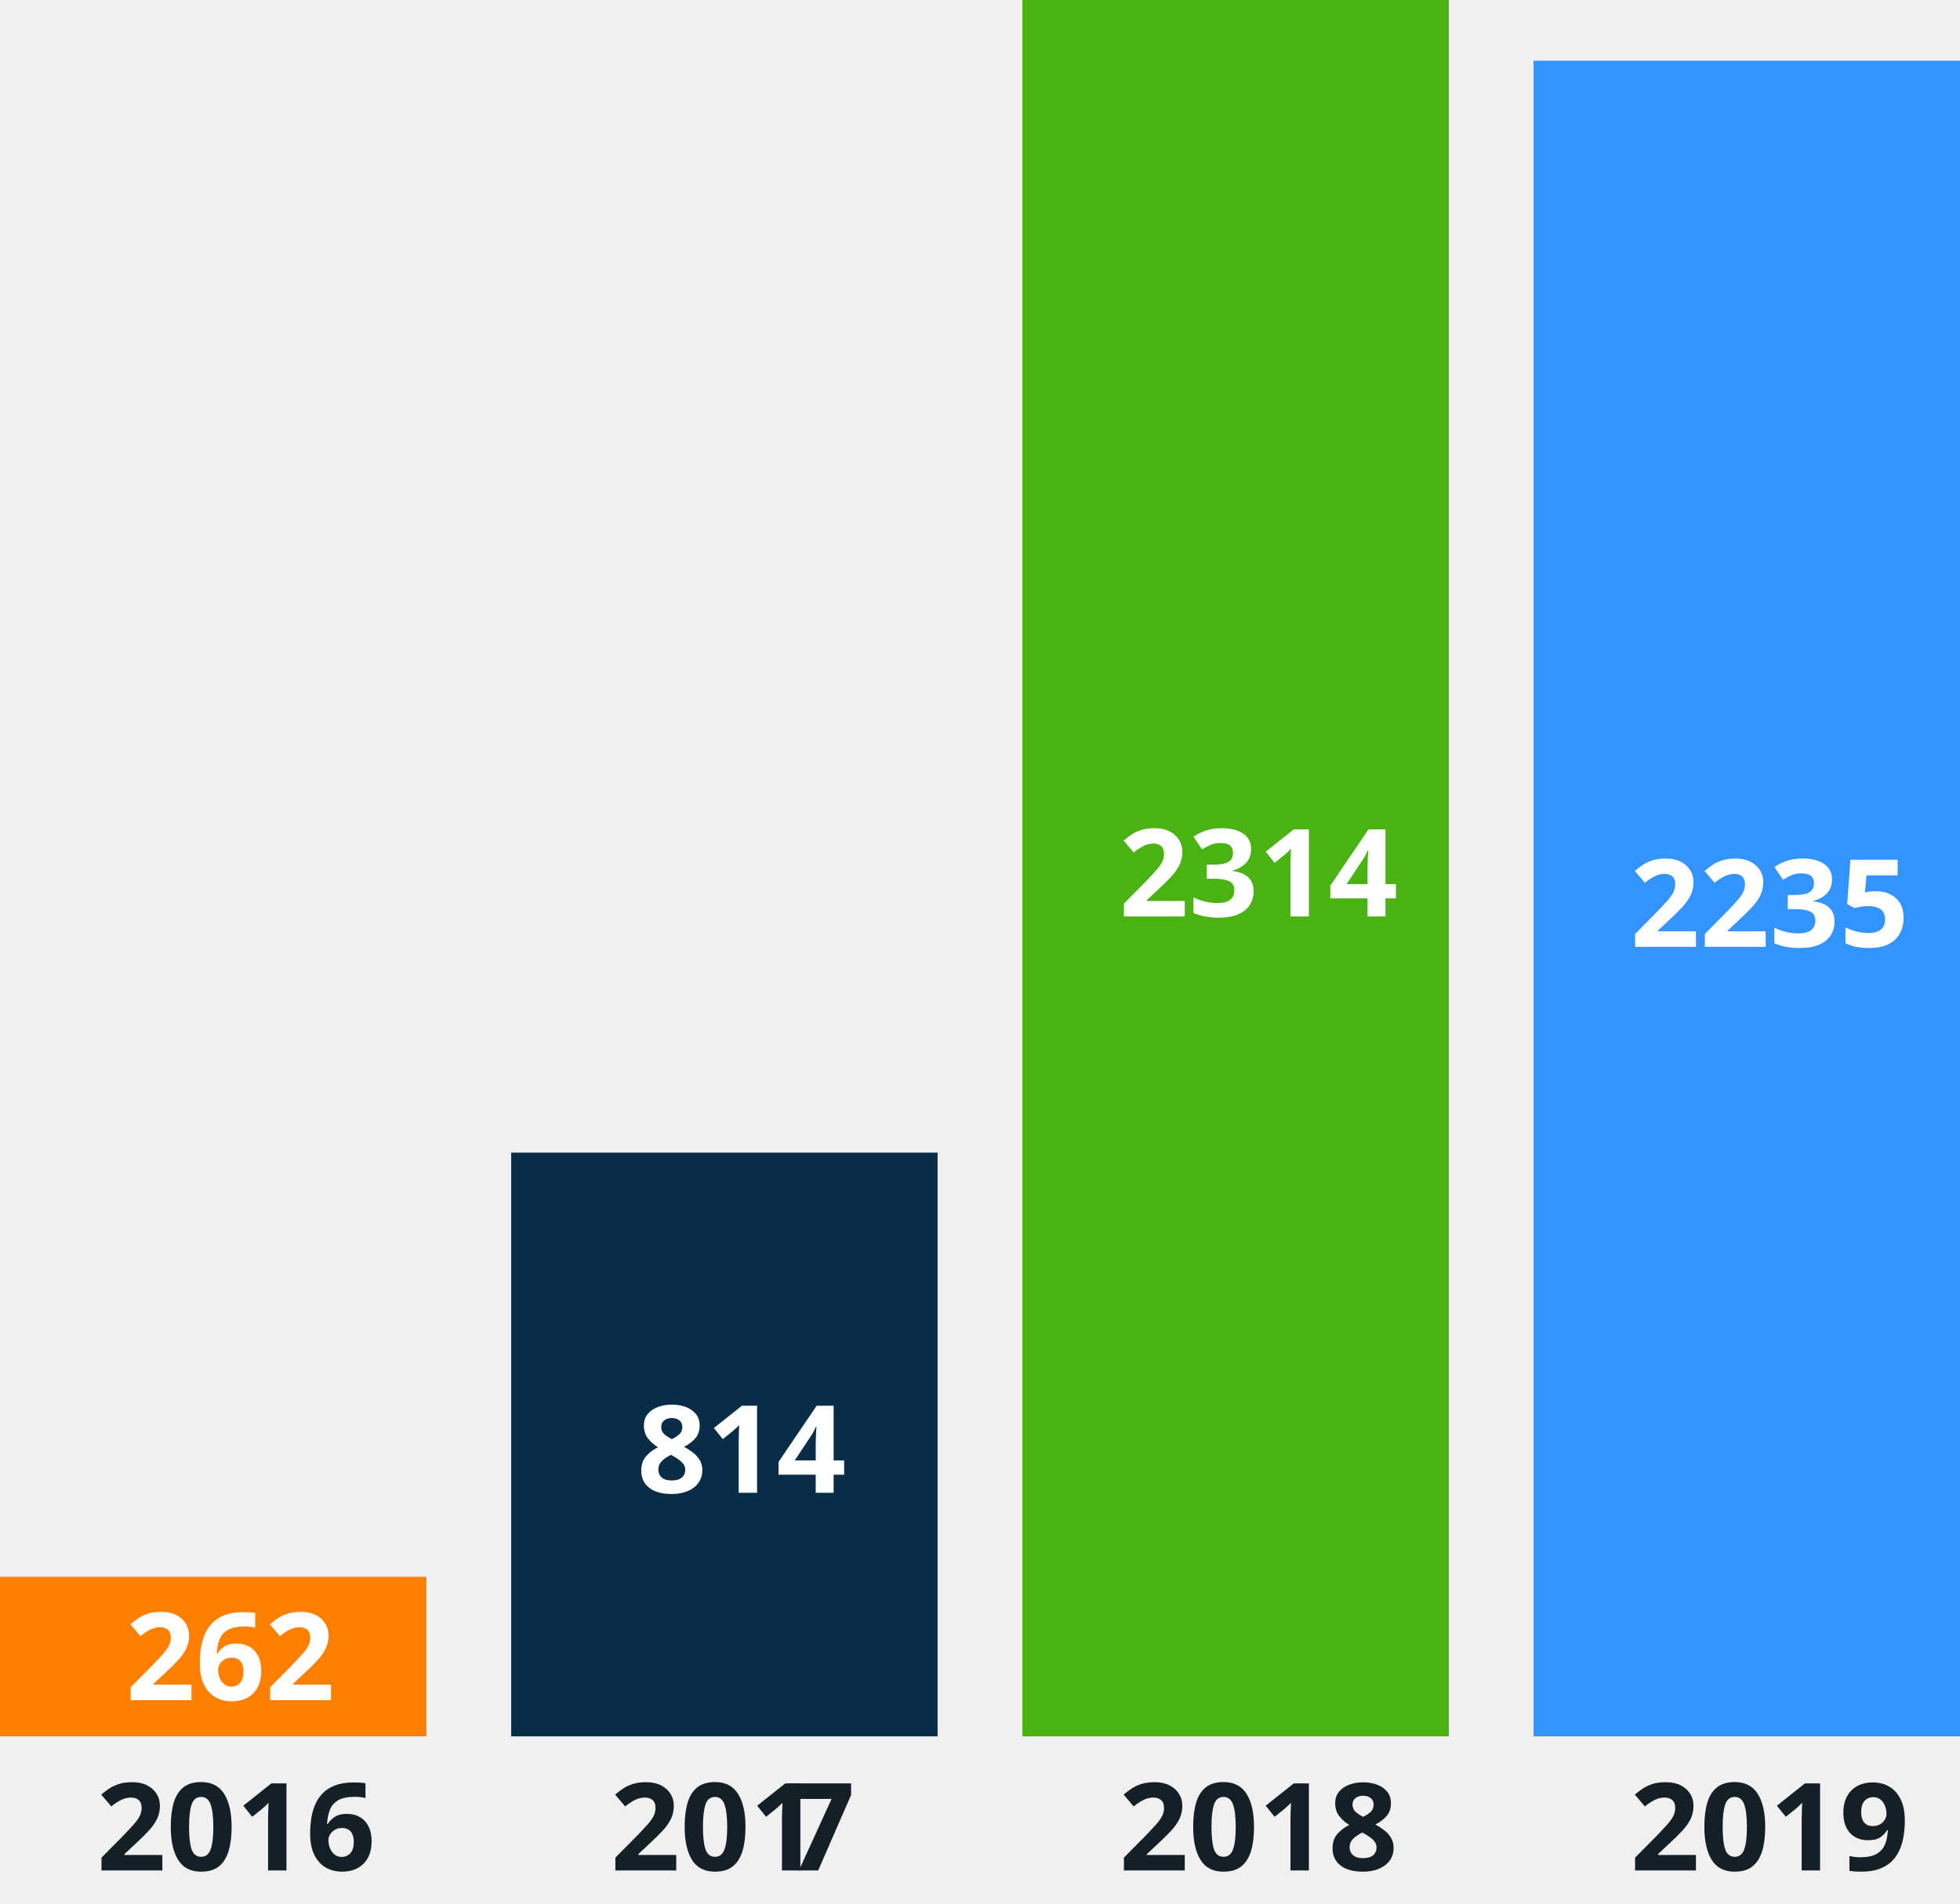
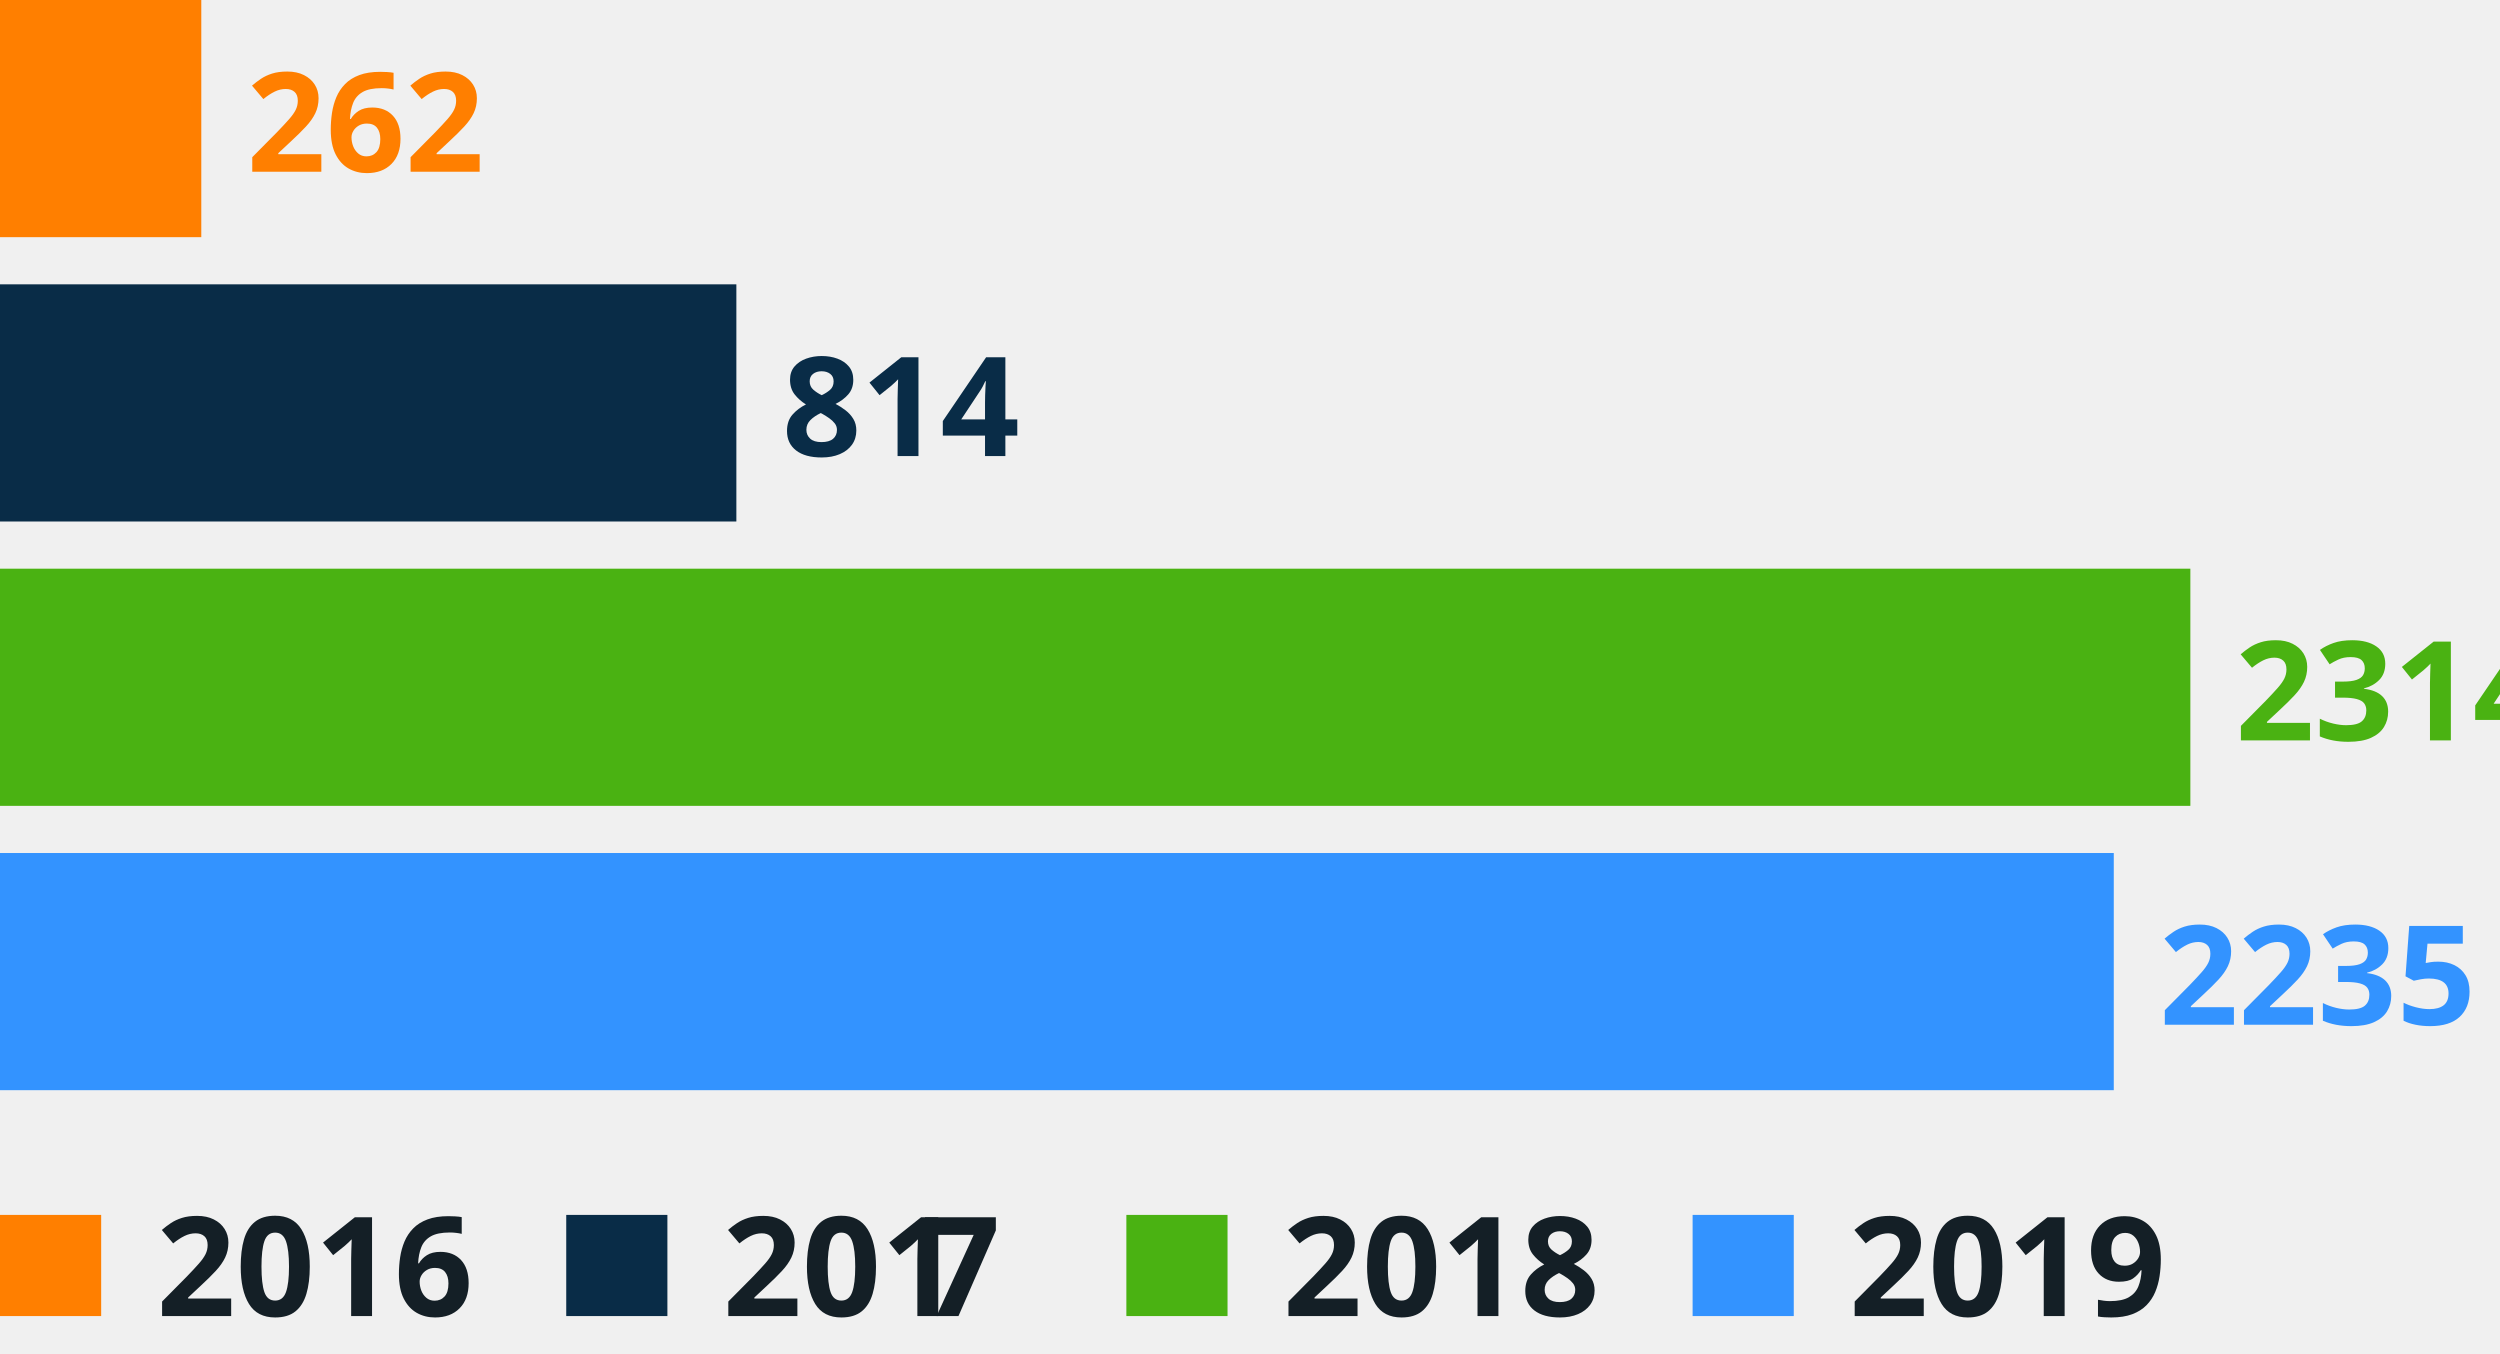
- <svg xmlns="http://www.w3.org/2000/svg" viewBox="0 0 1345.76 1307.36">
+ <svg xmlns="http://www.w3.org/2000/svg" viewBox="0 0 1512.4 819.02">
  <defs>
-     <style>.cls-1{fill:#ff7f00;}.cls-2,.cls-3{isolation:isolate;font-size:83.72px;font-family:PTSans-NarrowBold, PT Sans Narrow;font-weight:700;}.cls-2{fill:#fff;}.cls-3{fill:#141f26;}.cls-4{fill:#092c47;}.cls-5{letter-spacing:-0.04em;}.cls-6{fill:#4ab212;}.cls-7{fill:#3393ff;}</style>
+     <style>.cls-1,.cls-3{fill:#ff7f00;}.cls-10,.cls-2{isolation:isolate;}.cls-10,.cls-3,.cls-5,.cls-7,.cls-9{font-size:83.72px;font-family:PTSans-NarrowBold, PT Sans Narrow;font-weight:700;}.cls-4,.cls-5{fill:#092c47;}.cls-6,.cls-7{fill:#4ab212;}.cls-8,.cls-9{fill:#3393ff;}.cls-10{fill:#141f26;}.cls-11{letter-spacing:-0.04em;}</style>
  </defs>
  <g id="Layer_2" data-name="Layer 2">
    <g id="Layer_1-2" data-name="Layer 1">
-       <rect class="cls-1" y="1082.83" width="292.78" height="109.58" />
-       <text class="cls-2" transform="translate(86.36 1167.53)">262</text>
-       <text class="cls-3" transform="translate(66.35 1284.5)">2016</text>
-       <rect class="cls-4" x="350.99" y="791.54" width="292.78" height="400.87" />
-       <text class="cls-3" transform="translate(419.19 1284.5)">201<tspan class="cls-5" x="120.06" y="0">7</tspan>
+       <rect class="cls-1" width="121.77" height="143.48" />
+       <g class="cls-2">
+         <text class="cls-3" transform="translate(149.27 103.89)">262</text>
+       </g>
+       <rect class="cls-4" y="172.01" width="445.47" height="143.48" />
+       <g class="cls-2">
+         <text class="cls-5" transform="translate(473.17 275.91)">814</text>
+       </g>
+       <rect class="cls-6" y="344.03" width="1325.08" height="143.48" />
+       <g class="cls-2">
+         <text class="cls-7" transform="translate(1352.32 447.92)">2314</text>
+       </g>
+       <rect class="cls-8" y="516.04" width="1278.75" height="143.48" />
+       <g class="cls-2">
+         <text class="cls-9" transform="translate(1306.29 619.93)">2235</text>
+       </g>
+       <text class="cls-10" transform="translate(94.72 796.17)">2016</text>
+       <rect class="cls-1" y="734.97" width="61.2" height="61.2" />
+       <text class="cls-10" transform="translate(437.26 796.17)">201<tspan class="cls-11" x="120.06" y="0">7</tspan>
      </text>
-       <text class="cls-2" transform="translate(437.35 1025.13)">814</text>
-       <rect class="cls-6" x="701.99" width="292.78" height="1192.41" />
-       <text class="cls-3" transform="translate(768.34 1284.5)">2018</text>
-       <text class="cls-2" transform="translate(768.34 629.36)">2314</text>
-       <rect class="cls-7" x="1052.98" y="41.69" width="292.78" height="1150.73" />
-       <text class="cls-3" transform="translate(1119.33 1284.5)">2019</text>
-       <text class="cls-2" transform="translate(1119.33 650.2)">2235</text>
+       <rect class="cls-4" x="342.55" y="734.97" width="61.2" height="61.2" />
+       <text class="cls-10" transform="translate(776.13 796.17)">2018</text>
+       <rect class="cls-6" x="681.41" y="734.97" width="61.2" height="61.2" />
+       <text class="cls-10" transform="translate(1118.67 796.17)">2019</text>
+       <rect class="cls-8" x="1023.96" y="734.97" width="61.2" height="61.2" />
    </g>
  </g>
</svg>
